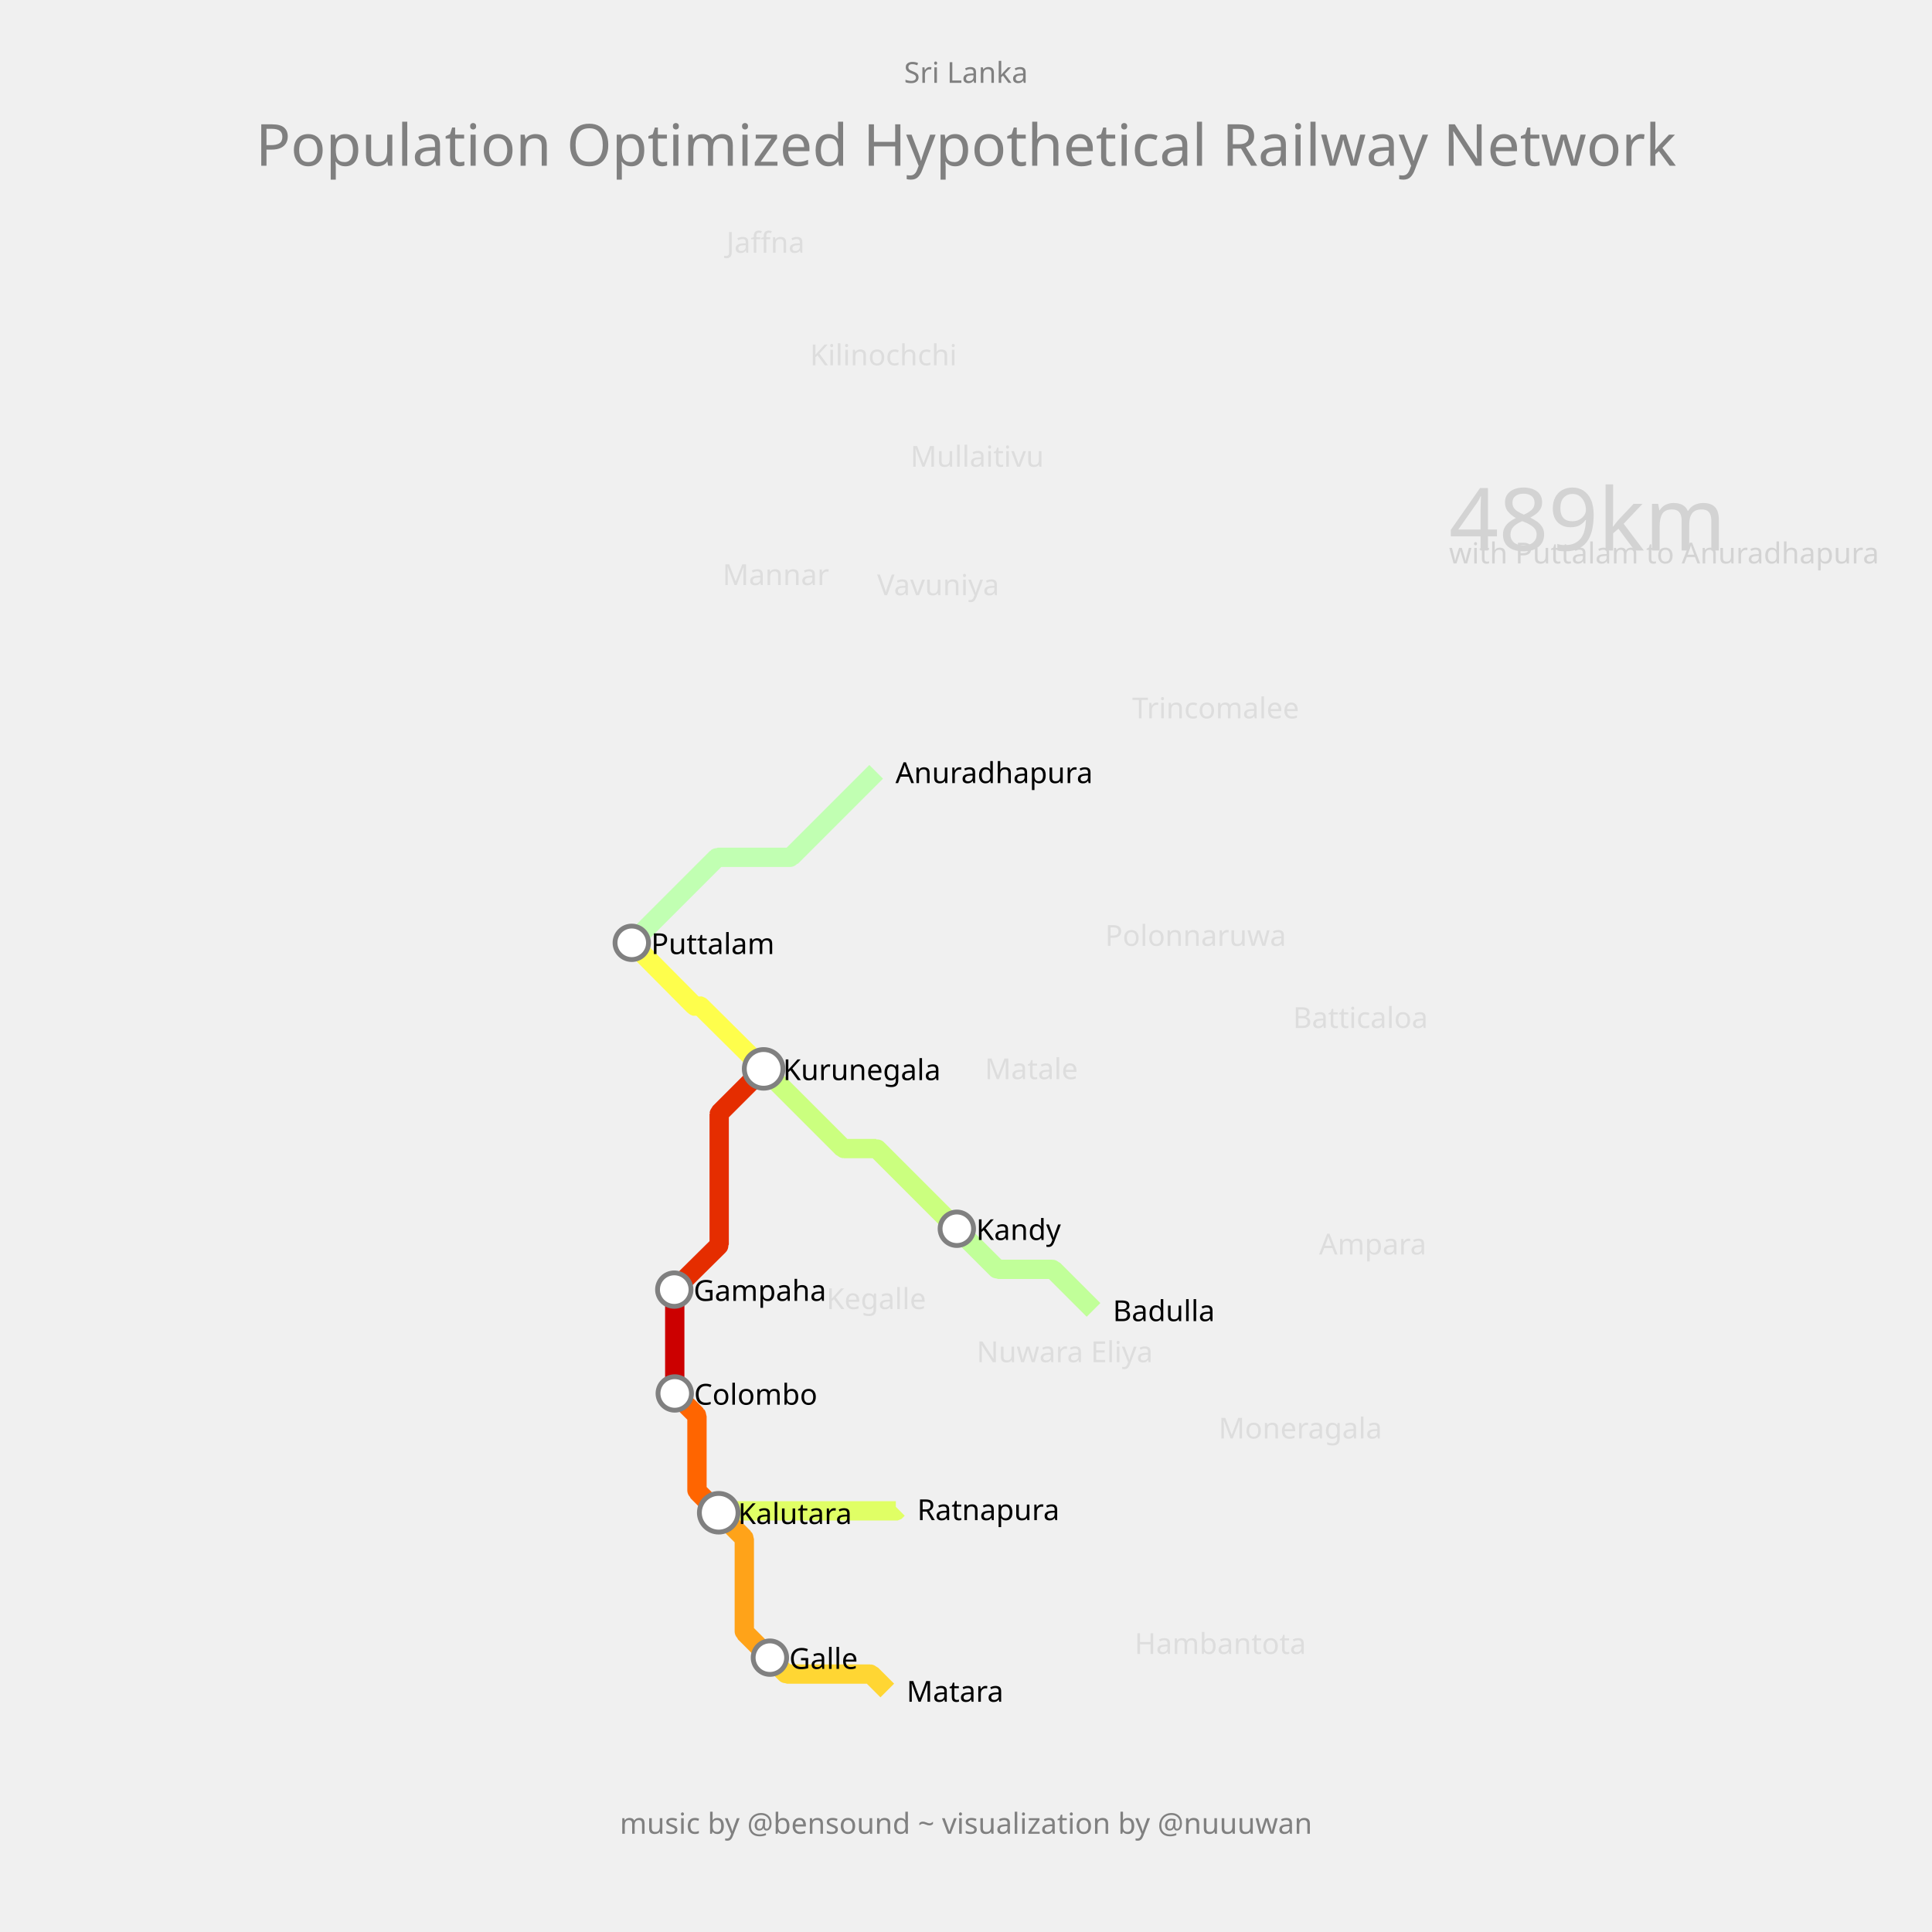
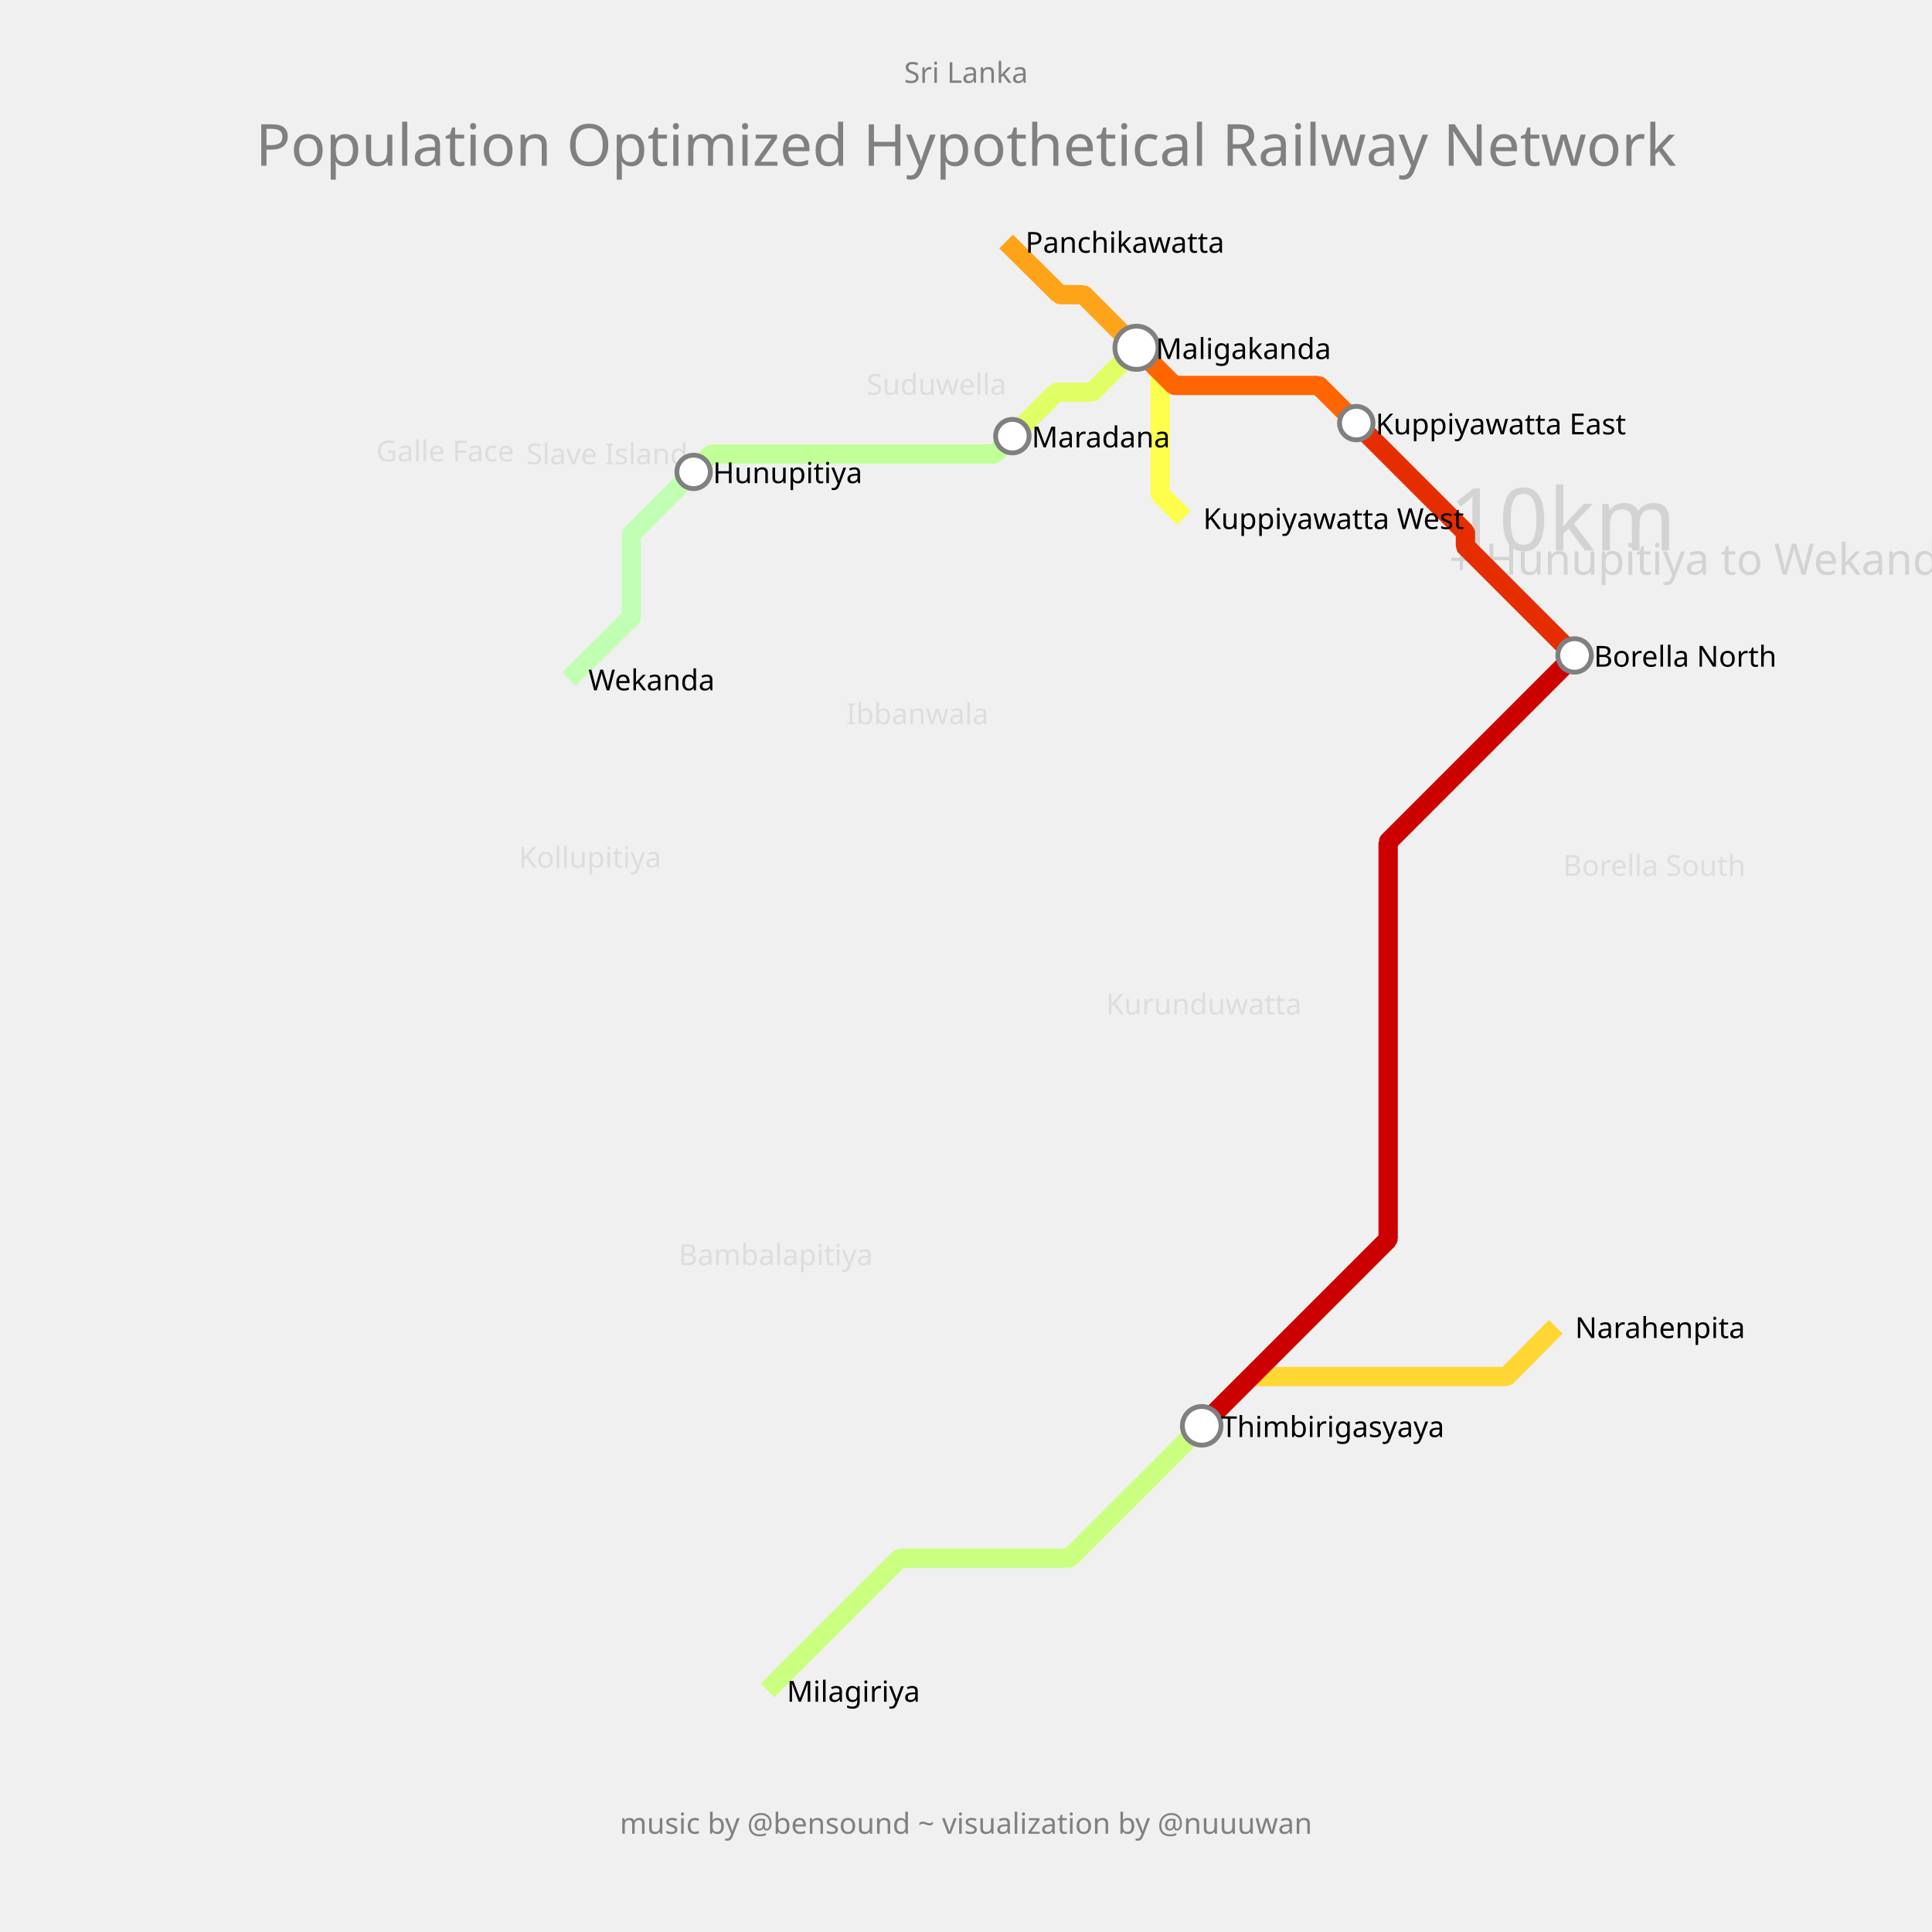
<svg xmlns="http://www.w3.org/2000/svg" width="4000" height="4000" padding="500">
  <text x="2000.0" y="125.0" fill="gray" stroke="none" font-size="60" font-family="p22" text-anchor="middle" dominant-baseline="hanging">Sri Lanka</text>
  <text x="2000.0" y="250.0" fill="gray" stroke="none" font-size="120" font-family="p22" text-anchor="middle" dominant-baseline="hanging">Population Optimized Hypothetical Railway Network</text>
  <text x="2000.0" y="3750.0" fill="gray" stroke="none" font-size="60" font-family="p22" text-anchor="middle" dominant-baseline="hanging">music by @bensound ~ visualization by @nuuuwan</text>
-   <text x="3000.0" y="1000.0" fill="lightgrey" stroke="none" font-size="180" font-family="p22" text-anchor="start" dominant-baseline="hanging">489km</text>
-   <text x="3000.0" y="1120.0" fill="lightgrey" stroke="none" font-size="60" font-family="p22" text-anchor="start" dominant-baseline="hanging">with Puttalam to Anuradhapura</text>
-   <path fill="none" stroke="#c1ffb2" stroke-width="40" stroke-opacity="1" d="M 1308.0,1952.0 L 1483.939,1776.061 C 1483.943,1776.057 1486.495,1775.0 1486.5,1775.0 L 1635.5,1775.0 C 1635.505,1775.0 1638.057,1773.943 1638.061,1773.939 L 1814.0,1598.0" />
-   <path fill="none" stroke="#c1ff99" stroke-width="40" stroke-opacity="1" d="M 1981.0,2544.0 L 2063.939,2626.939 C 2063.943,2626.943 2066.495,2628.0 2066.5,2628.0 L 2178.5,2628.0 C 2178.505,2628.0 2181.057,2629.057 2181.061,2629.061 L 2264.0,2712.0" />
-   <path fill="none" stroke="#cbff7f" stroke-width="40" stroke-opacity="1" d="M 1981.0,2544.0 L 1816.061,2379.061 C 1816.057,2379.057 1813.505,2378.0 1813.5,2378.0 L 1747.5,2378.0 C 1747.495,2378.0 1744.943,2376.943 1744.939,2376.939 L 1581.0,2213.0" />
-   <path fill="none" stroke="#e0ff65" stroke-width="40" stroke-opacity="1" d="M 1488.0,3132.0 L 1491.8,3128.2 C 1491.801,3128.199 1492.282,3128.0 1492.283,3128.0 L 1854.717,3128.0 C 1854.718,3128.0 1855.199,3127.801 1855.2,3127.8 L 1859.0,3124.0" />
-   <path fill="none" stroke="#fefe4c" stroke-width="40" stroke-opacity="1" d="M 1581.0,2213.0 L 1450.426,2083.423 C 1450.424,2083.421 1449.402,2083.0 1449.4,2083.0 L 1438.57,2083.0 C 1438.568,2083.0 1437.6,2082.597 1437.598,2082.595 L 1308.0,1952.0" />
-   <path fill="none" stroke="#ffd633" stroke-width="40" stroke-opacity="1" d="M 1594.0,3432.0 L 1626.939,3464.939 C 1626.943,3464.943 1629.495,3466.0 1629.5,3466.0 L 1801.5,3466.0 C 1801.505,3466.0 1804.057,3467.057 1804.061,3467.061 L 1837.0,3500.0" />
-   <path fill="none" stroke="#ffa319" stroke-width="40" stroke-opacity="1" d="M 1488.0,3132.0 L 1539.939,3183.939 C 1539.943,3183.943 1541.0,3186.495 1541.0,3186.5 L 1541.0,3377.5 C 1541.0,3377.505 1542.057,3380.057 1542.061,3380.061 L 1594.0,3432.0" />
-   <path fill="none" stroke="#ff6500" stroke-width="40" stroke-opacity="1" d="M 1397.0,2885.0 L 1441.939,2929.939 C 1441.943,2929.943 1443.0,2932.495 1443.0,2932.5 L 1443.0,3085.5 C 1443.0,3085.505 1444.057,3088.057 1444.061,3088.061 L 1488.0,3132.0" />
-   <path fill="none" stroke="#e52d00" stroke-width="40" stroke-opacity="1" d="M 1396.0,2670.0 L 1487.934,2579.055 C 1487.937,2579.051 1489.0,2576.505 1489.0,2576.5 L 1489.0,2306.5 C 1489.0,2306.495 1490.057,2303.943 1490.061,2303.939 L 1581.0,2213.0" />
-   <path fill="none" stroke="#cc0000" stroke-width="40" stroke-opacity="1" d="M 1397.0,2885.0 L 1397.0,2671.071 C 1397.0,2671.07 1396.95,2670.95 1396.95,2670.95 L 1396.0,2670.0" />
+   <text x="3000.0" y="1000.0" fill="lightgrey" stroke="none" font-size="180" font-family="p22" text-anchor="start" dominant-baseline="hanging">10km</text>
+   <text x="3000.0" y="1120.0" fill="lightgrey" stroke="none" font-size="90.0" font-family="p22" text-anchor="start" dominant-baseline="hanging">+ Hunupitiya to Wekanda</text>
+   <path fill="none" stroke="#c1ffb2" stroke-width="40" stroke-opacity="1" d="M 1436.0,977.0 L 1308.061,1104.939 C 1308.057,1104.943 1307.0,1107.495 1307.0,1107.5 L 1307.0,1276.5 C 1307.0,1276.505 1305.939,1279.053 1305.935,1279.057 L 1178.0,1406.0" />
+   <path fill="none" stroke="#c1ff99" stroke-width="40" stroke-opacity="1" d="M 1436.0,977.0 L 1471.939,941.061 C 1471.943,941.057 1474.495,940.0 1474.5,940.0 L 2057.5,940.0 C 2057.505,940.0 2060.057,938.943 2060.061,938.939 L 2096.0,903.0" />
+   <path fill="none" stroke="#cbff7f" stroke-width="40" stroke-opacity="1" d="M 1589.0,3500.0 L 1861.939,3227.061 C 1861.943,3227.057 1864.495,3226.0 1864.5,3226.0 L 2212.5,3226.0 C 2212.505,3226.0 2215.057,3224.943 2215.061,3224.939 L 2488.0,2952.0" />
+   <path fill="none" stroke="#e0ff65" stroke-width="40" stroke-opacity="1" d="M 2353.0,720.0 L 2262.061,810.939 C 2262.057,810.943 2259.505,812.0 2259.5,812.0 L 2188.5,812.0 C 2188.495,812.0 2185.943,813.057 2185.939,813.061 L 2096.0,903.0" />
+   <path fill="none" stroke="#fefe4c" stroke-width="40" stroke-opacity="1" d="M 2451.0,1072.0 L 2403.061,1024.061 C 2403.057,1024.057 2402.0,1021.505 2402.0,1021.5 L 2402.0,770.5 C 2402.0,770.495 2400.943,767.943 2400.939,767.939 L 2353.0,720.0" />
+   <path fill="none" stroke="#ffd633" stroke-width="40" stroke-opacity="1" d="M 3221.0,2747.0 L 3120.055,2848.934 C 3120.052,2848.938 3117.505,2850.0 3117.5,2850.0 L 2591.5,2850.0 C 2591.495,2850.0 2588.943,2851.057 2588.939,2851.061 L 2488.0,2952.0" />
+   <path fill="none" stroke="#ffa319" stroke-width="40" stroke-opacity="1" d="M 2353.0,720.0 L 2244.061,611.061 C 2244.057,611.057 2241.505,610.0 2241.5,610.0 L 2195.5,610.0 C 2195.495,610.0 2192.938,608.948 2192.935,608.944 L 2083.0,500.0" />
+   <path fill="none" stroke="#ff6500" stroke-width="40" stroke-opacity="1" d="M 2808.0,876.0 L 2731.061,799.061 C 2731.057,799.057 2728.505,798.0 2728.5,798.0 L 2432.5,798.0 C 2432.495,798.0 2429.943,796.943 2429.939,796.939 L 2353.0,720.0" />
+   <path fill="none" stroke="#e52d00" stroke-width="40" stroke-opacity="1" d="M 3260.0,1357.0 L 3035.025,1132.025 C 3035.022,1132.022 3034.0,1129.555 3034.0,1129.55 L 3034.0,1103.378 C 3034.0,1103.373 3033.029,1101.029 3033.026,1101.026 L 2808.0,876.0" />
+   <path fill="none" stroke="#cc0000" stroke-width="40" stroke-opacity="1" d="M 3260.0,1357.0 L 2875.061,1741.939 C 2875.057,1741.943 2874.0,1744.495 2874.0,1744.5 L 2874.0,2564.5 C 2874.0,2564.505 2872.943,2567.057 2872.939,2567.061 L 2488.0,2952.0" />
  <g>
-     <circle r="34.641" fill="white" stroke="gray" stroke-width="10.0" cx="1397" cy="2885" />
-     <text fill="black" stroke="none" font-size="60" font-family="p22" font-weight="100" text-anchor="start" dominant-baseline="central" x="1437" y="2885">Colombo</text>
+     <text fill="#ddd" stroke="none" font-size="60" font-family="p22" font-weight="100" text-anchor="start" dominant-baseline="central" x="779" y="932">Galle Face</text>
  </g>
  <g>
-     <circle r="34.641" fill="white" stroke="gray" stroke-width="10.0" cx="1396" cy="2670" />
-     <text fill="black" stroke="none" font-size="60" font-family="p22" font-weight="100" text-anchor="start" dominant-baseline="central" x="1436" y="2670">Gampaha</text>
+     <text fill="#ddd" stroke="none" font-size="60" font-family="p22" font-weight="100" text-anchor="start" dominant-baseline="central" x="1090" y="938">Slave Island</text>
  </g>
  <g>
-     <circle r="40.0" fill="white" stroke="gray" stroke-width="10.0" cx="1488" cy="3132" />
-     <text fill="black" stroke="none" font-size="60" font-family="p22" font-weight="100" text-anchor="start" dominant-baseline="central" x="1528" y="3132">Kalutara</text>
+     <circle r="34.641" fill="white" stroke="gray" stroke-width="10.0" cx="1436" cy="977" />
+     <text fill="black" stroke="none" font-size="60" font-family="p22" font-weight="100" text-anchor="start" dominant-baseline="central" x="1476" y="977">Hunupitiya</text>
  </g>
  <g>
-     <circle r="34.641" fill="white" stroke="gray" stroke-width="10.0" cx="1981" cy="2544" />
-     <text fill="black" stroke="none" font-size="60" font-family="p22" font-weight="100" text-anchor="start" dominant-baseline="central" x="2021" y="2544">Kandy</text>
+     <text fill="#ddd" stroke="none" font-size="60" font-family="p22" font-weight="100" text-anchor="start" dominant-baseline="central" x="1794" y="794">Suduwella</text>
  </g>
  <g>
-     <text fill="#ddd" stroke="none" font-size="60" font-family="p22" font-weight="100" text-anchor="start" dominant-baseline="central" x="2039" y="2211">Matale</text>
+     <text fill="black" stroke="none" font-size="60" font-family="p22" font-weight="100" text-anchor="start" dominant-baseline="central" x="2123" y="500">Panchikawatta</text>
  </g>
  <g>
-     <text fill="#ddd" stroke="none" font-size="60" font-family="p22" font-weight="100" text-anchor="start" dominant-baseline="central" x="2022" y="2797">Nuwara Eliya</text>
+     <circle r="44.721" fill="white" stroke="gray" stroke-width="10.0" cx="2353" cy="720" />
+     <text fill="black" stroke="none" font-size="60" font-family="p22" font-weight="100" text-anchor="start" dominant-baseline="central" x="2393" y="720">Maligakanda</text>
  </g>
  <g>
-     <circle r="34.641" fill="white" stroke="gray" stroke-width="10.0" cx="1594" cy="3432" />
-     <text fill="black" stroke="none" font-size="60" font-family="p22" font-weight="100" text-anchor="start" dominant-baseline="central" x="1634" y="3432">Galle</text>
+     <circle r="34.641" fill="white" stroke="gray" stroke-width="10.0" cx="2096" cy="903" />
+     <text fill="black" stroke="none" font-size="60" font-family="p22" font-weight="100" text-anchor="start" dominant-baseline="central" x="2136" y="903">Maradana</text>
  </g>
  <g>
-     <text fill="black" stroke="none" font-size="60" font-family="p22" font-weight="100" text-anchor="start" dominant-baseline="central" x="1877" y="3500">Matara</text>
+     <text fill="#ddd" stroke="none" font-size="60" font-family="p22" font-weight="100" text-anchor="start" dominant-baseline="central" x="1752" y="1476">Ibbanwala</text>
  </g>
  <g>
-     <text fill="#ddd" stroke="none" font-size="60" font-family="p22" font-weight="100" text-anchor="start" dominant-baseline="central" x="2349" y="3401">Hambantota</text>
+     <text fill="black" stroke="none" font-size="60" font-family="p22" font-weight="100" text-anchor="start" dominant-baseline="central" x="1218" y="1406">Wekanda</text>
  </g>
  <g>
-     <text fill="#ddd" stroke="none" font-size="60" font-family="p22" font-weight="100" text-anchor="start" dominant-baseline="central" x="1504" y="500">Jaffna</text>
+     <text fill="#ddd" stroke="none" font-size="60" font-family="p22" font-weight="100" text-anchor="start" dominant-baseline="central" x="1074" y="1773">Kollupitiya</text>
  </g>
  <g>
-     <text fill="#ddd" stroke="none" font-size="60" font-family="p22" font-weight="100" text-anchor="start" dominant-baseline="central" x="1496" y="1188">Mannar</text>
+     <text fill="#ddd" stroke="none" font-size="60" font-family="p22" font-weight="100" text-anchor="start" dominant-baseline="central" x="1405" y="2596">Bambalapitiya</text>
  </g>
  <g>
-     <text fill="#ddd" stroke="none" font-size="60" font-family="p22" font-weight="100" text-anchor="start" dominant-baseline="central" x="1816" y="1209">Vavuniya</text>
+     <text fill="#ddd" stroke="none" font-size="60" font-family="p22" font-weight="100" text-anchor="start" dominant-baseline="central" x="2290" y="2077">Kurunduwatta</text>
  </g>
  <g>
-     <text fill="#ddd" stroke="none" font-size="60" font-family="p22" font-weight="100" text-anchor="start" dominant-baseline="central" x="1885" y="943">Mullaitivu</text>
+     <text fill="black" stroke="none" font-size="60" font-family="p22" font-weight="100" text-anchor="start" dominant-baseline="central" x="2491" y="1072">Kuppiyawatta West</text>
  </g>
  <g>
-     <text fill="#ddd" stroke="none" font-size="60" font-family="p22" font-weight="100" text-anchor="start" dominant-baseline="central" x="1677" y="733">Kilinochchi</text>
+     <circle r="34.641" fill="white" stroke="gray" stroke-width="10.0" cx="2808" cy="876" />
+     <text fill="black" stroke="none" font-size="60" font-family="p22" font-weight="100" text-anchor="start" dominant-baseline="central" x="2848" y="876">Kuppiyawatta East</text>
  </g>
  <g>
-     <text fill="#ddd" stroke="none" font-size="60" font-family="p22" font-weight="100" text-anchor="start" dominant-baseline="central" x="2677" y="2105">Batticaloa</text>
+     <circle r="34.641" fill="white" stroke="gray" stroke-width="10.0" cx="3260" cy="1357" />
+     <text fill="black" stroke="none" font-size="60" font-family="p22" font-weight="100" text-anchor="start" dominant-baseline="central" x="3300" y="1357">Borella North</text>
  </g>
  <g>
-     <text fill="#ddd" stroke="none" font-size="60" font-family="p22" font-weight="100" text-anchor="start" dominant-baseline="central" x="2731" y="2574">Ampara</text>
+     <text fill="#ddd" stroke="none" font-size="60" font-family="p22" font-weight="100" text-anchor="start" dominant-baseline="central" x="3236" y="1790">Borella South</text>
  </g>
  <g>
-     <text fill="#ddd" stroke="none" font-size="60" font-family="p22" font-weight="100" text-anchor="start" dominant-baseline="central" x="2344" y="1464">Trincomalee</text>
+     <text fill="black" stroke="none" font-size="60" font-family="p22" font-weight="100" text-anchor="start" dominant-baseline="central" x="3261" y="2747">Narahenpita</text>
  </g>
  <g>
-     <circle r="40.0" fill="white" stroke="gray" stroke-width="10.0" cx="1581" cy="2213" />
-     <text fill="black" stroke="none" font-size="60" font-family="p22" font-weight="100" text-anchor="start" dominant-baseline="central" x="1621" y="2213">Kurunegala</text>
+     <circle r="40.0" fill="white" stroke="gray" stroke-width="10.0" cx="2488" cy="2952" />
+     <text fill="black" stroke="none" font-size="60" font-family="p22" font-weight="100" text-anchor="start" dominant-baseline="central" x="2528" y="2952">Thimbirigasyaya</text>
  </g>
  <g>
-     <circle r="34.641" fill="white" stroke="gray" stroke-width="10.0" cx="1308" cy="1952" />
-     <text fill="black" stroke="none" font-size="60" font-family="p22" font-weight="100" text-anchor="start" dominant-baseline="central" x="1348" y="1952">Puttalam</text>
-   </g>
-   <g>
-     <text fill="black" stroke="none" font-size="60" font-family="p22" font-weight="100" text-anchor="start" dominant-baseline="central" x="1854" y="1598">Anuradhapura</text>
-   </g>
-   <g>
-     <text fill="#ddd" stroke="none" font-size="60" font-family="p22" font-weight="100" text-anchor="start" dominant-baseline="central" x="2288" y="1935">Polonnaruwa</text>
-   </g>
-   <g>
-     <text fill="black" stroke="none" font-size="60" font-family="p22" font-weight="100" text-anchor="start" dominant-baseline="central" x="2304" y="2712">Badulla</text>
-   </g>
-   <g>
-     <text fill="#ddd" stroke="none" font-size="60" font-family="p22" font-weight="100" text-anchor="start" dominant-baseline="central" x="2523" y="2955">Moneragala</text>
-   </g>
-   <g>
-     <text fill="black" stroke="none" font-size="60" font-family="p22" font-weight="100" text-anchor="start" dominant-baseline="central" x="1899" y="3124">Ratnapura</text>
-   </g>
-   <g>
-     <text fill="#ddd" stroke="none" font-size="60" font-family="p22" font-weight="100" text-anchor="start" dominant-baseline="central" x="1711" y="2687">Kegalle</text>
+     <text fill="black" stroke="none" font-size="60" font-family="p22" font-weight="100" text-anchor="start" dominant-baseline="central" x="1629" y="3500">Milagiriya</text>
  </g>
</svg>
